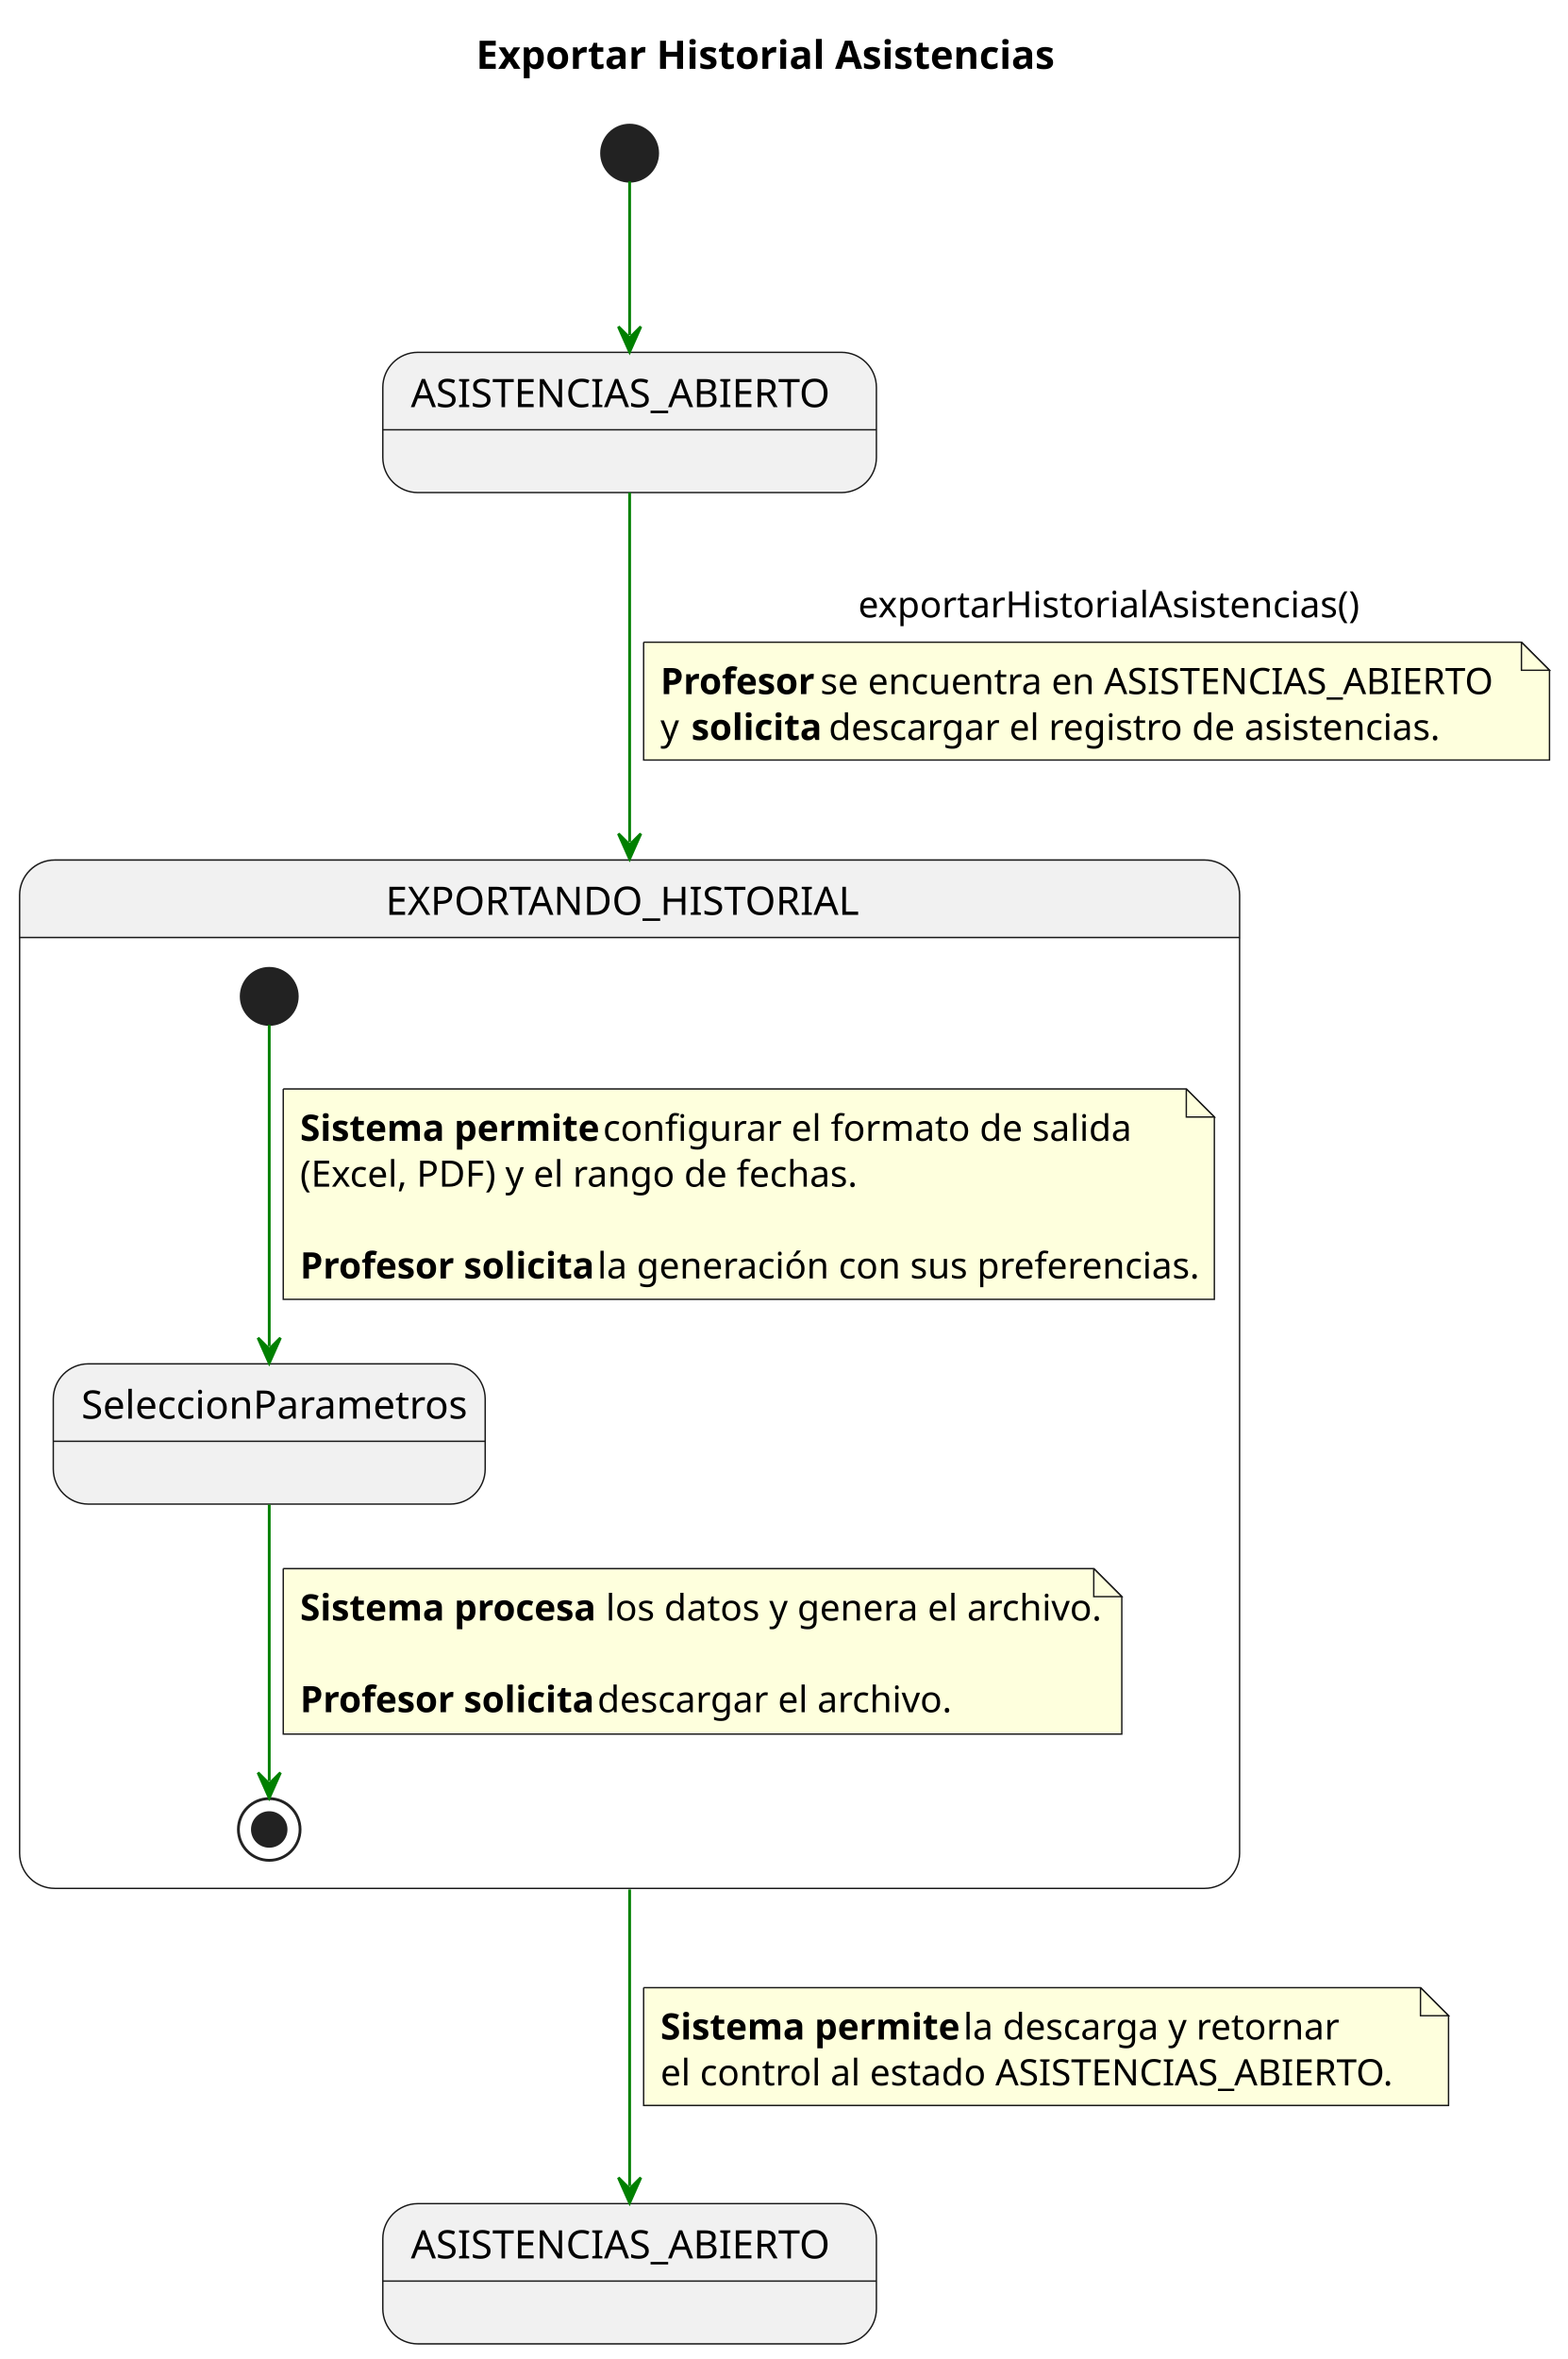
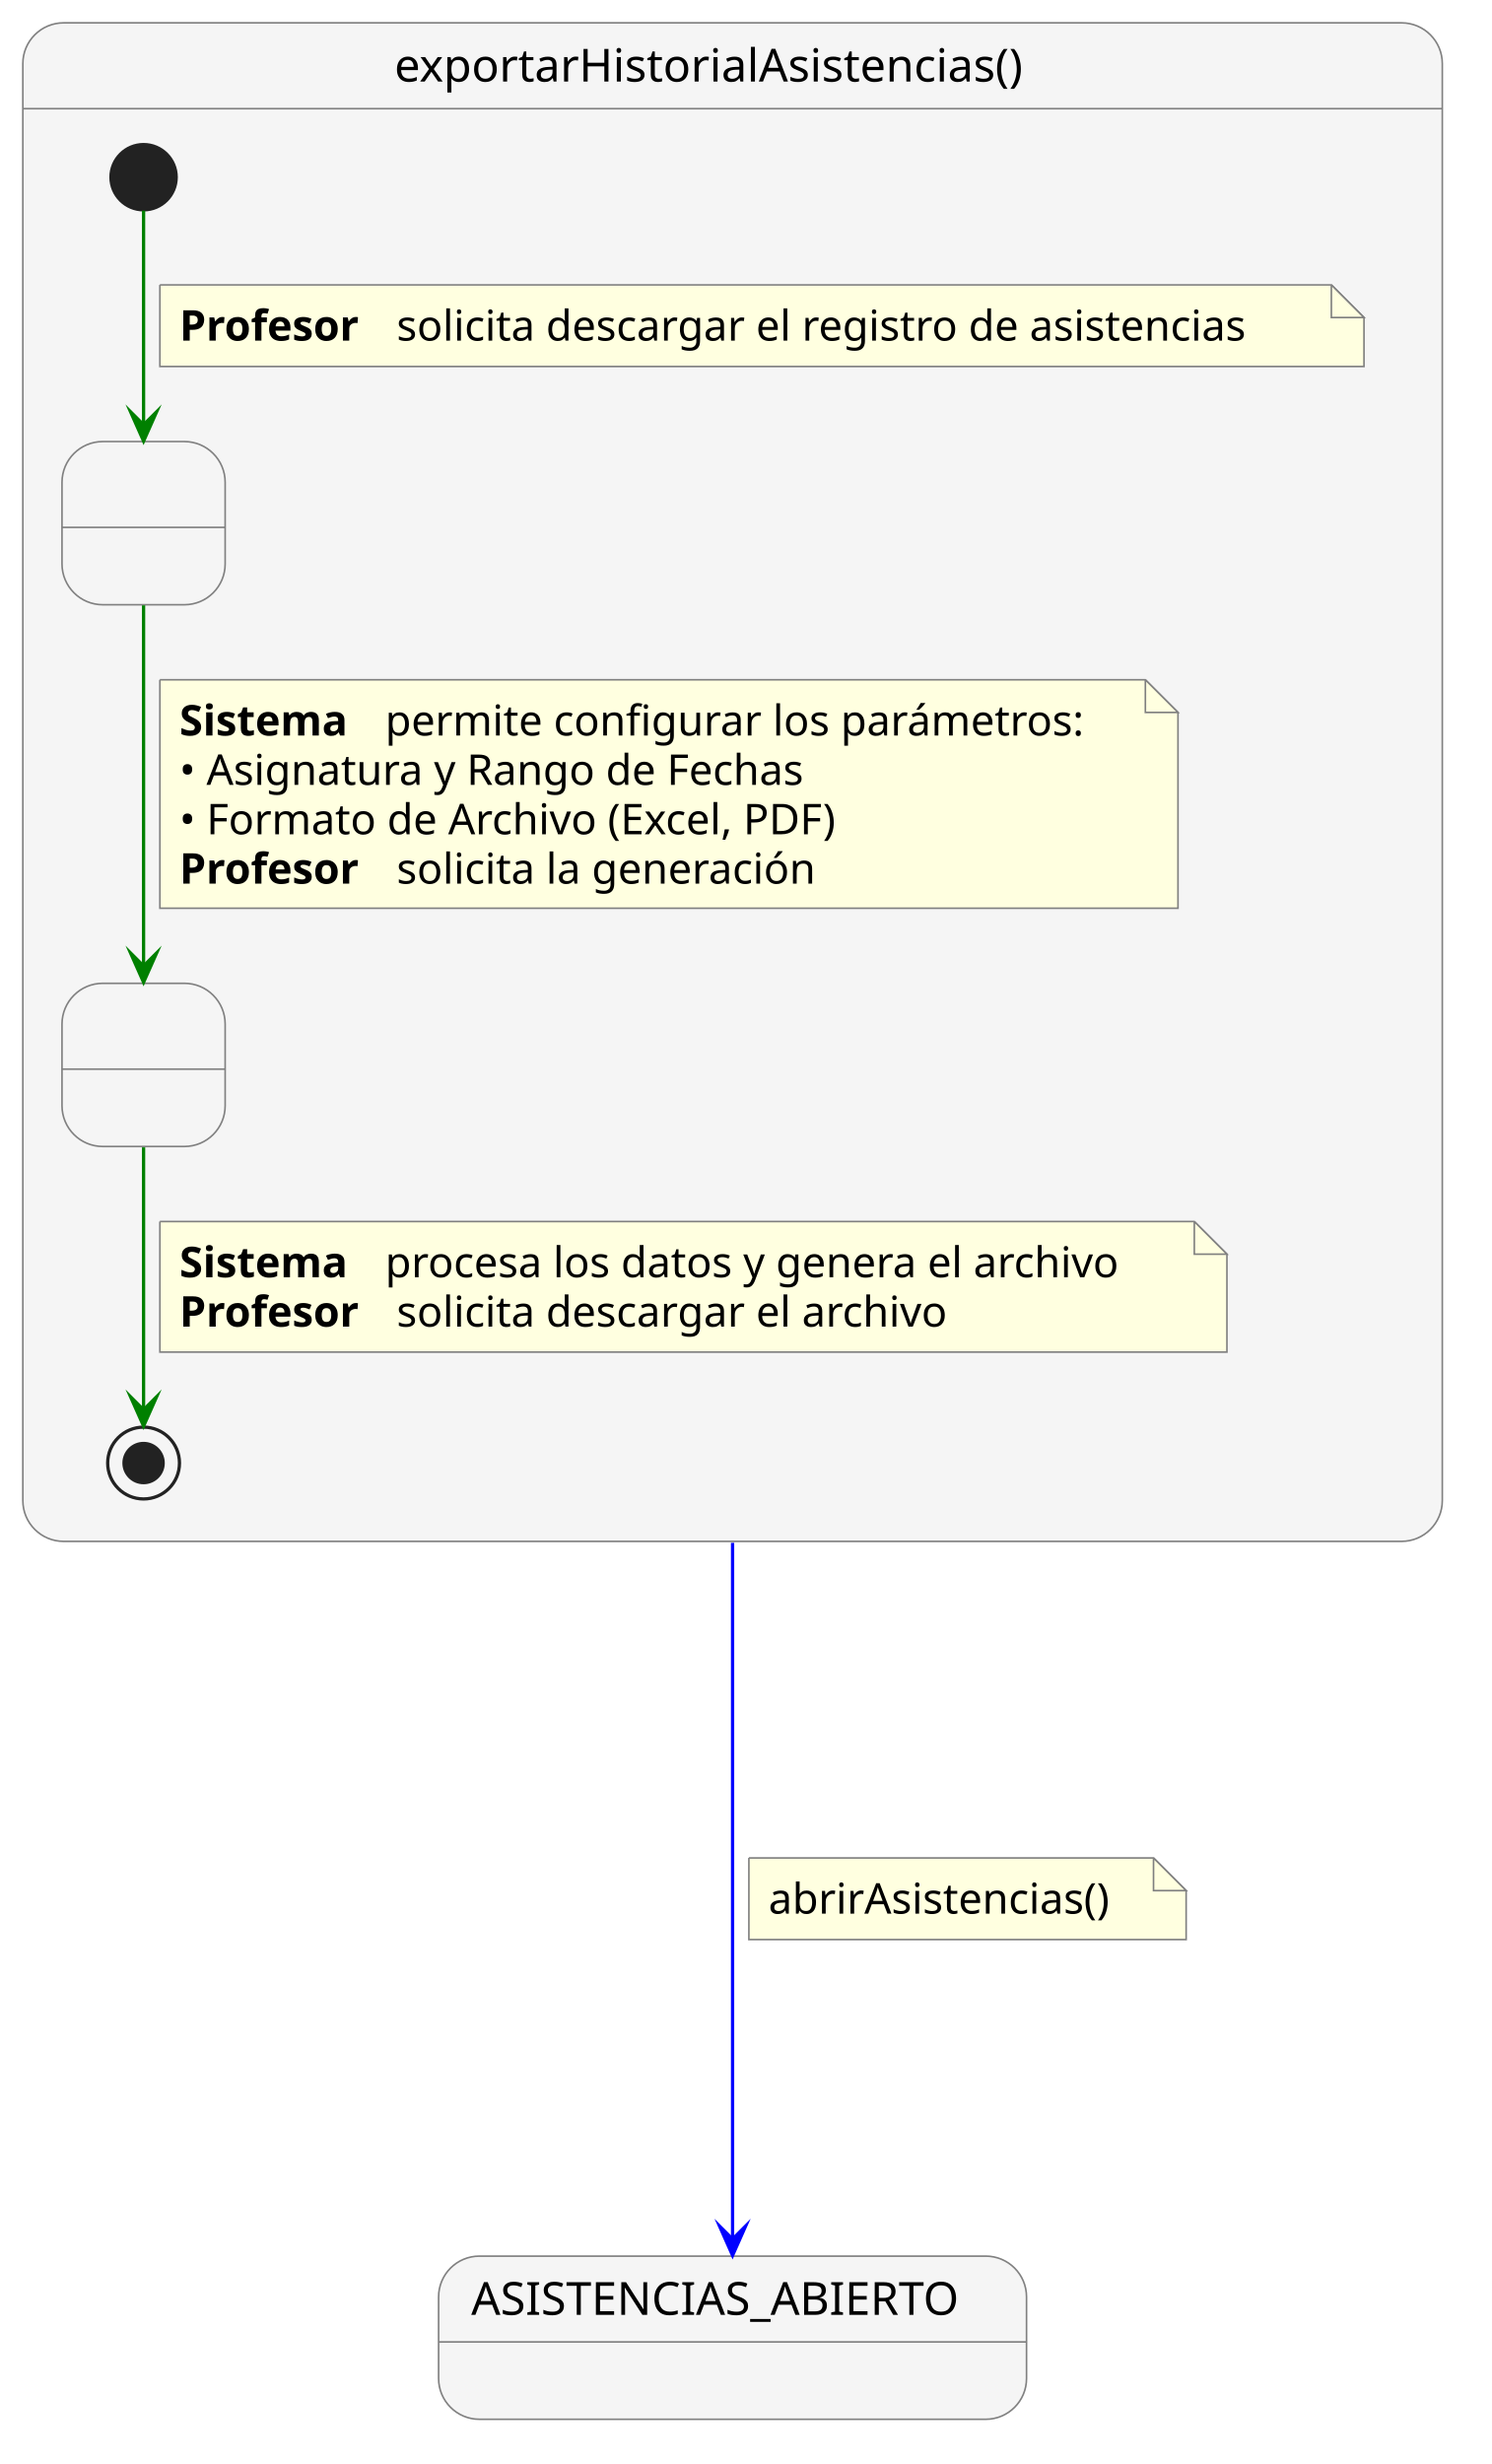
- <svg xmlns="http://www.w3.org/2000/svg" contentStyleType="text/css" height="841px" preserveAspectRatio="none" style="width:559px;height:841px;background:#FFFFFF;" version="1.1" viewBox="0 0 559 841" width="559px" zoomAndPan="magnify">
+ <svg xmlns="http://www.w3.org/2000/svg" version="1.1" data-diagram-type="STATE" style="width:457px;height:755px;background:#FFFFFF;" width="457px" height="755px" viewBox="0 0 457 755" zoomAndPan="magnify" preserveAspectRatio="none" contentStyleType="text/css">
  <defs />
-   <g>
-     <text fill="#000000" font-family="sans-serif" font-size="14" font-weight="bold" lengthAdjust="spacing" textLength="206" x="169.75" y="24.533">Exportar Historial Asistencias</text>
-     <g id="ASISTENCIAS_ABIERTO_INICIAL">
-       <rect fill="#F1F1F1" height="50" rx="12.5" ry="12.5" style="stroke:#181818;stroke-width:0.5;" width="176" x="136.5" y="125.609" />
-       <line style="stroke:#181818;stroke-width:0.5;" x1="136.5" x2="312.5" y1="153.219" y2="153.219" />
-       <text fill="#000000" font-family="sans-serif" font-size="14" lengthAdjust="spacing" textLength="156" x="146.5" y="145.143">ASISTENCIAS_ABIERTO</text>
+   <g font-family="sans-serif" lengthAdjust="spacing">
+     <g class="entity" data-qualified-name="exportarHistorialAsistencias" id="ent0001" data-source-line="9">
+       <path d="M19.5,7 L429.5,7 A12.5,12.5 0 0 1 442,19.5 L442,33.297 L7,33.297 L7,19.5 A12.5,12.5 0 0 1 19.5,7" fill="#F5F5F5" />
+       <path d="M7,33.297 L442,33.297 L442,459.797 A12.5,12.5 0 0 1 429.5,472.297 L19.5,472.297 A12.5,12.5 0 0 1 7,459.797 L7,33.297" fill="#F5F5F5" />
+       <rect x="7" y="7" width="435" height="465.297" fill="none" style="stroke:#808080;stroke-width:0.5;" rx="12.5" ry="12.5" />
+       <line x1="7" y1="33.297" x2="442" y2="33.297" style="stroke:#808080;stroke-width:0.5;" />
+       <text x="120.888" y="24.995" fill="#000" font-size="14" textLength="207.225">exportarHistorialAsistencias()</text>
+       <g class="entity" data-qualified-name="exportarHistorialAsistencias.Paso1" id="ent0002" data-source-line="10">
+         <rect x="19" y="135.297" width="50" height="50" fill="#F5F5F5" style="stroke:#808080;stroke-width:0.5;" rx="12.5" ry="12.5" />
+         <line x1="19" y1="161.594" x2="69" y2="161.594" style="stroke:#808080;stroke-width:0.5;" />
+         <text x="41.775" y="153.292" fill="#000" font-size="14"> </text>
+       </g>
+       <g class="entity" data-qualified-name="exportarHistorialAsistencias.Paso2" id="ent0003" data-source-line="11">
+         <rect x="19" y="301.297" width="50" height="50" fill="#F5F5F5" style="stroke:#808080;stroke-width:0.5;" rx="12.5" ry="12.5" />
+         <line x1="19" y1="327.594" x2="69" y2="327.594" style="stroke:#808080;stroke-width:0.5;" />
+         <text x="41.775" y="319.292" fill="#000" font-size="14"> </text>
+       </g>
+       <g class="start_entity" data-qualified-name="exportarHistorialAsistencias..start.exportarHistorialAsistencias" id="ent0005" data-source-line="13">
+         <ellipse cx="44" cy="54.297" rx="10" ry="10" fill="#222" style="stroke:#222;stroke-width:1;" />
+       </g>
+       <g class="end_entity" data-qualified-name="exportarHistorialAsistencias..end.exportarHistorialAsistencias" id="ent0008" data-source-line="26">
+         <ellipse cx="44" cy="448.297" rx="11" ry="11" fill="none" style="stroke:#222;stroke-width:1;" />
+         <ellipse cx="44" cy="448.297" rx="6" ry="6" fill="#222" style="stroke:#222;stroke-width:1;" />
+       </g>
+       <g class="link" data-entity-1="ent0005" data-entity-2="ent0002" id="lnk6" data-source-line="13" data-link-type="dependency">
+         <path d="M44,64.527 C44,80.237 44,107.657 44,130.167" style="stroke:#008000;stroke-width:1;" fill="none" id="*start*exportarHistorialAsistencias-to-Paso1" />
+         <polygon points="44,135.167,48,126.167,44,130.167,40,126.167,44,135.167" fill="#008000" style="stroke:#008000;stroke-width:1;stroke-linejoin:miter;stroke-miterlimit:10;" />
+         <path d="M49,87.297 L49,112.297 L418,112.297 L418,97.297 L408,87.297 L49,87.297" style="stroke:#808080;stroke-width:0.5;" fill="#FFFFE0" />
+         <path d="M408,87.297 L408,97.297 L418,97.297 L408,87.297" style="stroke:#808080;stroke-width:0.5;" fill="#FFFFE0" />
+         <text x="55" y="104.364" fill="#000" font-size="13" textLength="62.423" font-weight="700">Profesor</text>
+         <text x="121.555" y="104.364" fill="#000" font-size="13" textLength="281.671">solicita descargar el registro de asistencias</text>
+       </g>
+       <g class="link" data-entity-1="ent0002" data-entity-2="ent0003" id="lnk7" data-source-line="18" data-link-type="dependency">
+         <path d="M44,185.497 C44,216.507 44,264.947 44,295.997" style="stroke:#008000;stroke-width:1;" fill="none" id="Paso1-to-Paso2" />
+         <polygon points="44,300.997,48,291.997,44,295.997,40,291.997,44,300.997" fill="#008000" style="stroke:#008000;stroke-width:1;stroke-linejoin:miter;stroke-miterlimit:10;" />
+         <path d="M49,208.297 L49,278.297 L361,278.297 L361,218.297 L351,208.297 L49,208.297" style="stroke:#808080;stroke-width:0.5;" fill="#FFFFE0" />
+         <path d="M351,208.297 L351,218.297 L361,218.297 L351,208.297" style="stroke:#808080;stroke-width:0.5;" fill="#FFFFE0" />
+         <text x="55" y="225.364" fill="#000" font-size="13" textLength="58.906" font-weight="700">Sistema</text>
+         <text x="118.039" y="225.364" fill="#000" font-size="13" textLength="228.116">permite configurar los parámetros:</text>
+         <text x="55" y="240.497" fill="#000" font-size="13" textLength="209.701">• Asignatura y Rango de Fechas</text>
+         <text x="55" y="255.629" fill="#000" font-size="13" textLength="222.187">• Formato de Archivo (Excel, PDF)</text>
+         <text x="55" y="270.762" fill="#000" font-size="13" textLength="62.423" font-weight="700">Profesor</text>
+         <text x="121.555" y="270.762" fill="#000" font-size="13" textLength="138.366">solicita la generación</text>
+       </g>
+       <g class="link" data-entity-1="ent0003" data-entity-2="ent0008" id="lnk9" data-source-line="26" data-link-type="dependency">
+         <path d="M44,351.577 C44,377.747 44,413.147 44,431.977" style="stroke:#008000;stroke-width:1;" fill="none" id="Paso2-to-*end*exportarHistorialAsistencias" />
+         <polygon points="44,436.977,48,427.977,44,431.977,40,427.977,44,436.977" fill="#008000" style="stroke:#008000;stroke-width:1;stroke-linejoin:miter;stroke-miterlimit:10;" />
+         <path d="M49,374.297 L49,414.297 L376,414.297 L376,384.297 L366,374.297 L49,374.297" style="stroke:#808080;stroke-width:0.5;" fill="#FFFFE0" />
+         <path d="M366,374.297 L366,384.297 L376,384.297 L366,374.297" style="stroke:#808080;stroke-width:0.5;" fill="#FFFFE0" />
+         <text x="55" y="391.364" fill="#000" font-size="13" textLength="58.906" font-weight="700">Sistema</text>
+         <text x="118.039" y="391.364" fill="#000" font-size="13" textLength="243.667">procesa los datos y genera el archivo</text>
+         <text x="55" y="406.497" fill="#000" font-size="13" textLength="62.423" font-weight="700">Profesor</text>
+         <text x="121.555" y="406.497" fill="#000" font-size="13" textLength="182.781">solicita descargar el archivo</text>
+       </g>
    </g>
-     <path d="M19.5,306.609 L429.5,306.609 A12.5,12.5 0 0 1 442,319.109 L442,334.219 L7,334.219 L7,319.109 A12.5,12.5 0 0 1 19.5,306.609 " fill="#F1F1F1" style="stroke:#F1F1F1;stroke-width:1.0;" />
-     <rect fill="none" height="366.609" rx="12.5" ry="12.5" style="stroke:#181818;stroke-width:0.5;" width="435" x="7" y="306.609" />
-     <line style="stroke:#181818;stroke-width:0.5;" x1="7" x2="442" y1="334.219" y2="334.219" />
-     <text fill="#000000" font-family="sans-serif" font-size="14" lengthAdjust="spacing" textLength="174" x="137.5" y="326.143">EXPORTANDO_HISTORIAL</text>
-     <g id="PROCESO_EXPORTACION_COMP.SeleccionParametros">
-       <rect fill="#F1F1F1" height="50" rx="12.5" ry="12.5" style="stroke:#181818;stroke-width:0.5;" width="154" x="19" y="486.219" />
-       <line style="stroke:#181818;stroke-width:0.5;" x1="19" x2="173" y1="513.828" y2="513.828" />
-       <text fill="#000000" font-family="sans-serif" font-size="14" lengthAdjust="spacing" textLength="134" x="29" y="505.752">SeleccionParametros</text>
+     <g class="entity" data-qualified-name="ASISTENCIAS_ABIERTO" id="ent0004" data-source-line="33">
+       <rect x="134.41" y="691.3" width="180.173" height="50" fill="#F5F5F5" style="stroke:#808080;stroke-width:0.5;" rx="12.5" ry="12.5" />
+       <line x1="134.41" y1="717.597" x2="314.583" y2="717.597" style="stroke:#808080;stroke-width:0.5;" />
+       <text x="144.41" y="709.295" fill="#000" font-size="14" textLength="160.173">ASISTENCIAS_ABIERTO</text>
    </g>
-     <ellipse cx="96" cy="355.219" fill="#222222" rx="10" ry="10" style="stroke:#222222;stroke-width:1.0;" />
-     <ellipse cx="96" cy="652.219" fill="none" rx="11" ry="11" style="stroke:#222222;stroke-width:1.0;" />
-     <ellipse cx="96" cy="652.219" fill="#222222" rx="6" ry="6" style="stroke:#222222;stroke-width:1.0;" />
-     <g id="link_*start*PROCESO_EXPORTACION_COMP_SeleccionParametros">
-       <path d="M96,365.389 C96,388.769 96,445.179 96,479.959 " fill="none" id="*start*PROCESO_EXPORTACION_COMP-to-SeleccionParametros" style="stroke:#008000;stroke-width:1.0;" />
-       <polygon fill="#008000" points="96,485.959,100,476.959,96,480.959,92,476.959,96,485.959" style="stroke:#008000;stroke-width:1.0;" />
-       <path d="M101,388.219 L101,463.219 L433,463.219 L433,398.219 L423,388.219 L101,388.219 " fill="#FEFFDD" style="stroke:#181818;stroke-width:0.5;" />
-       <path d="M423,388.219 L423,398.219 L433,398.219 L423,388.219 " fill="#FEFFDD" style="stroke:#181818;stroke-width:0.5;" />
-       <text fill="#000000" font-family="sans-serif" font-size="13" font-weight="bold" lengthAdjust="spacing" textLength="104" x="107" y="406.714">Sistema permite</text>
-       <text fill="#000000" font-family="sans-serif" font-size="13" lengthAdjust="spacing" textLength="173" x="215" y="406.714">configurar el formato de salida</text>
-       <text fill="#000000" font-family="sans-serif" font-size="13" lengthAdjust="spacing" textLength="200" x="107" y="423.065">(Excel, PDF) y el rango de fechas.</text>
-       <text fill="#000000" font-family="sans-serif" font-size="13" lengthAdjust="spacing" textLength="4" x="107" y="439.417"> </text>
-       <text fill="#000000" font-family="sans-serif" font-size="13" font-weight="bold" lengthAdjust="spacing" textLength="102" x="107" y="455.769">Profesor solicita</text>
-       <text fill="#000000" font-family="sans-serif" font-size="13" lengthAdjust="spacing" textLength="205" x="213" y="455.769">la generación con sus preferencias.</text>
-     </g>
-     <g id="link_SeleccionParametros_*end*PROCESO_EXPORTACION_COMP">
-       <path d="M96,536.429 C96,567.229 96,613.059 96,634.959 " fill="none" id="SeleccionParametros-to-*end*PROCESO_EXPORTACION_COMP" style="stroke:#008000;stroke-width:1.0;" />
-       <polygon fill="#008000" points="96,640.959,100,631.959,96,635.959,92,631.959,96,640.959" style="stroke:#008000;stroke-width:1.0;" />
-       <path d="M101,559.219 L101,618.219 L400,618.219 L400,569.219 L390,559.219 L101,559.219 " fill="#FEFFDD" style="stroke:#181818;stroke-width:0.5;" />
-       <path d="M390,559.219 L390,569.219 L400,569.219 L390,559.219 " fill="#FEFFDD" style="stroke:#181818;stroke-width:0.5;" />
-       <text fill="#000000" font-family="sans-serif" font-size="13" font-weight="bold" lengthAdjust="spacing" textLength="105" x="107" y="577.714">Sistema procesa</text>
-       <text fill="#000000" font-family="sans-serif" font-size="13" lengthAdjust="spacing" textLength="169" x="216" y="577.714">los datos y genera el archivo.</text>
-       <text fill="#000000" font-family="sans-serif" font-size="13" lengthAdjust="spacing" textLength="4" x="107" y="594.065"> </text>
-       <text fill="#000000" font-family="sans-serif" font-size="13" font-weight="bold" lengthAdjust="spacing" textLength="102" x="107" y="610.417">Profesor solicita</text>
-       <text fill="#000000" font-family="sans-serif" font-size="13" lengthAdjust="spacing" textLength="119" x="213" y="610.417">descargar el archivo.</text>
-     </g>
-     <g id="ASISTENCIAS_ABIERTO_FINAL">
-       <rect fill="#F1F1F1" height="50" rx="12.5" ry="12.5" style="stroke:#181818;stroke-width:0.5;" width="176" x="136.5" y="785.609" />
-       <line style="stroke:#181818;stroke-width:0.5;" x1="136.5" x2="312.5" y1="813.219" y2="813.219" />
-       <text fill="#000000" font-family="sans-serif" font-size="14" lengthAdjust="spacing" textLength="156" x="146.5" y="805.143">ASISTENCIAS_ABIERTO</text>
-     </g>
-     <ellipse cx="224.5" cy="54.609" fill="#222222" rx="10" ry="10" style="stroke:#222222;stroke-width:1.0;" />
-     <g id="link_*start*_ASISTENCIAS_ABIERTO_INICIAL">
-       <path d="M224.5,64.619 C224.5,78.499 224.5,99.579 224.5,119.449 " fill="none" id="*start*-to-ASISTENCIAS_ABIERTO_INICIAL" style="stroke:#008000;stroke-width:1.0;" />
-       <polygon fill="#008000" points="224.5,125.449,228.5,116.449,224.5,120.449,220.5,116.449,224.5,125.449" style="stroke:#008000;stroke-width:1.0;" />
-     </g>
-     <g id="link_ASISTENCIAS_ABIERTO_INICIAL_PROCESO_EXPORTACION_COMP">
-       <path d="M224.5,175.609 C224.5,204.069 224.5,248.239 224.5,300.209 " fill="none" id="ASISTENCIAS_ABIERTO_INICIAL-to-PROCESO_EXPORTACION_COMP" style="stroke:#008000;stroke-width:1.0;" />
-       <polygon fill="#008000" points="224.5,306.209,228.5,297.209,224.5,301.209,220.5,297.209,224.5,306.209" style="stroke:#008000;stroke-width:1.0;" />
-       <text fill="#000000" font-family="sans-serif" font-size="13" lengthAdjust="spacing" textLength="170" x="306" y="220.105">exportarHistorialAsistencias()</text>
-       <path d="M229.5,228.961 L229.5,270.961 L552.5,270.961 L552.5,238.961 L542.5,228.961 L229.5,228.961 " fill="#FEFFDD" style="stroke:#181818;stroke-width:0.5;" />
-       <path d="M542.5,228.961 L542.5,238.961 L552.5,238.961 L542.5,228.961 " fill="#FEFFDD" style="stroke:#181818;stroke-width:0.5;" />
-       <text fill="#000000" font-family="sans-serif" font-size="13" font-weight="bold" lengthAdjust="spacing" textLength="53" x="235.5" y="247.456">Profesor</text>
-       <text fill="#000000" font-family="sans-serif" font-size="13" lengthAdjust="spacing" textLength="245" x="292.5" y="247.456">se encuentra en ASISTENCIAS_ABIERTO</text>
-       <text fill="#000000" font-family="sans-serif" font-size="13" lengthAdjust="spacing" textLength="7" x="235.5" y="263.808">y</text>
-       <text fill="#000000" font-family="sans-serif" font-size="13" font-weight="bold" lengthAdjust="spacing" textLength="45" x="246.5" y="263.808">solicita</text>
-       <text fill="#000000" font-family="sans-serif" font-size="13" lengthAdjust="spacing" textLength="210" x="295.5" y="263.808">descargar el registro de asistencias.</text>
-     </g>
-     <g id="link_PROCESO_EXPORTACION_COMP_ASISTENCIAS_ABIERTO_FINAL">
-       <path d="M224.5,673.609 C224.5,718.089 224.5,754.099 224.5,779.339 " fill="none" id="PROCESO_EXPORTACION_COMP-to-ASISTENCIAS_ABIERTO_FINAL" style="stroke:#008000;stroke-width:1.0;" />
-       <polygon fill="#008000" points="224.5,785.339,228.5,776.339,224.5,780.339,220.5,776.339,224.5,785.339" style="stroke:#008000;stroke-width:1.0;" />
-       <path d="M229.5,708.609 L229.5,750.609 L516.5,750.609 L516.5,718.609 L506.5,708.609 L229.5,708.609 " fill="#FEFFDD" style="stroke:#181818;stroke-width:0.5;" />
-       <path d="M506.5,708.609 L506.5,718.609 L516.5,718.609 L506.5,708.609 " fill="#FEFFDD" style="stroke:#181818;stroke-width:0.5;" />
-       <text fill="#000000" font-family="sans-serif" font-size="13" font-weight="bold" lengthAdjust="spacing" textLength="104" x="235.5" y="727.105">Sistema permite</text>
-       <text fill="#000000" font-family="sans-serif" font-size="13" lengthAdjust="spacing" textLength="126" x="343.5" y="727.105">la descarga y retornar</text>
-       <text fill="#000000" font-family="sans-serif" font-size="13" lengthAdjust="spacing" textLength="266" x="235.5" y="743.456">el control al estado ASISTENCIAS_ABIERTO.</text>
+     <g class="link" data-entity-1="ent0001" data-entity-2="ent0004" id="lnk10" data-source-line="35" data-link-type="dependency">
+       <path d="M224.5,472.76 C224.5,560.69 224.5,644.58 224.5,686.1" style="stroke:#00F;stroke-width:1;" fill="none" id="exportarHistorialAsistencias-to-ASISTENCIAS_ABIERTO" />
+       <polygon points="224.5,691.1,228.5,682.1,224.5,686.1,220.5,682.1,224.5,691.1" fill="#00F" style="stroke:#00F;stroke-width:1;stroke-linejoin:miter;stroke-miterlimit:10;" />
+       <path d="M229.5,569.3 L229.5,594.3 L363.5,594.3 L363.5,579.3 L353.5,569.3 L229.5,569.3" style="stroke:#808080;stroke-width:0.5;" fill="#FFFFE0" />
+       <path d="M353.5,569.3 L353.5,579.3 L363.5,579.3 L353.5,569.3" style="stroke:#808080;stroke-width:0.5;" fill="#FFFFE0" />
+       <text x="235.5" y="586.367" fill="#000" font-size="13" textLength="113.547">abrirAsistencias()</text>
    </g>
  </g>
</svg>
